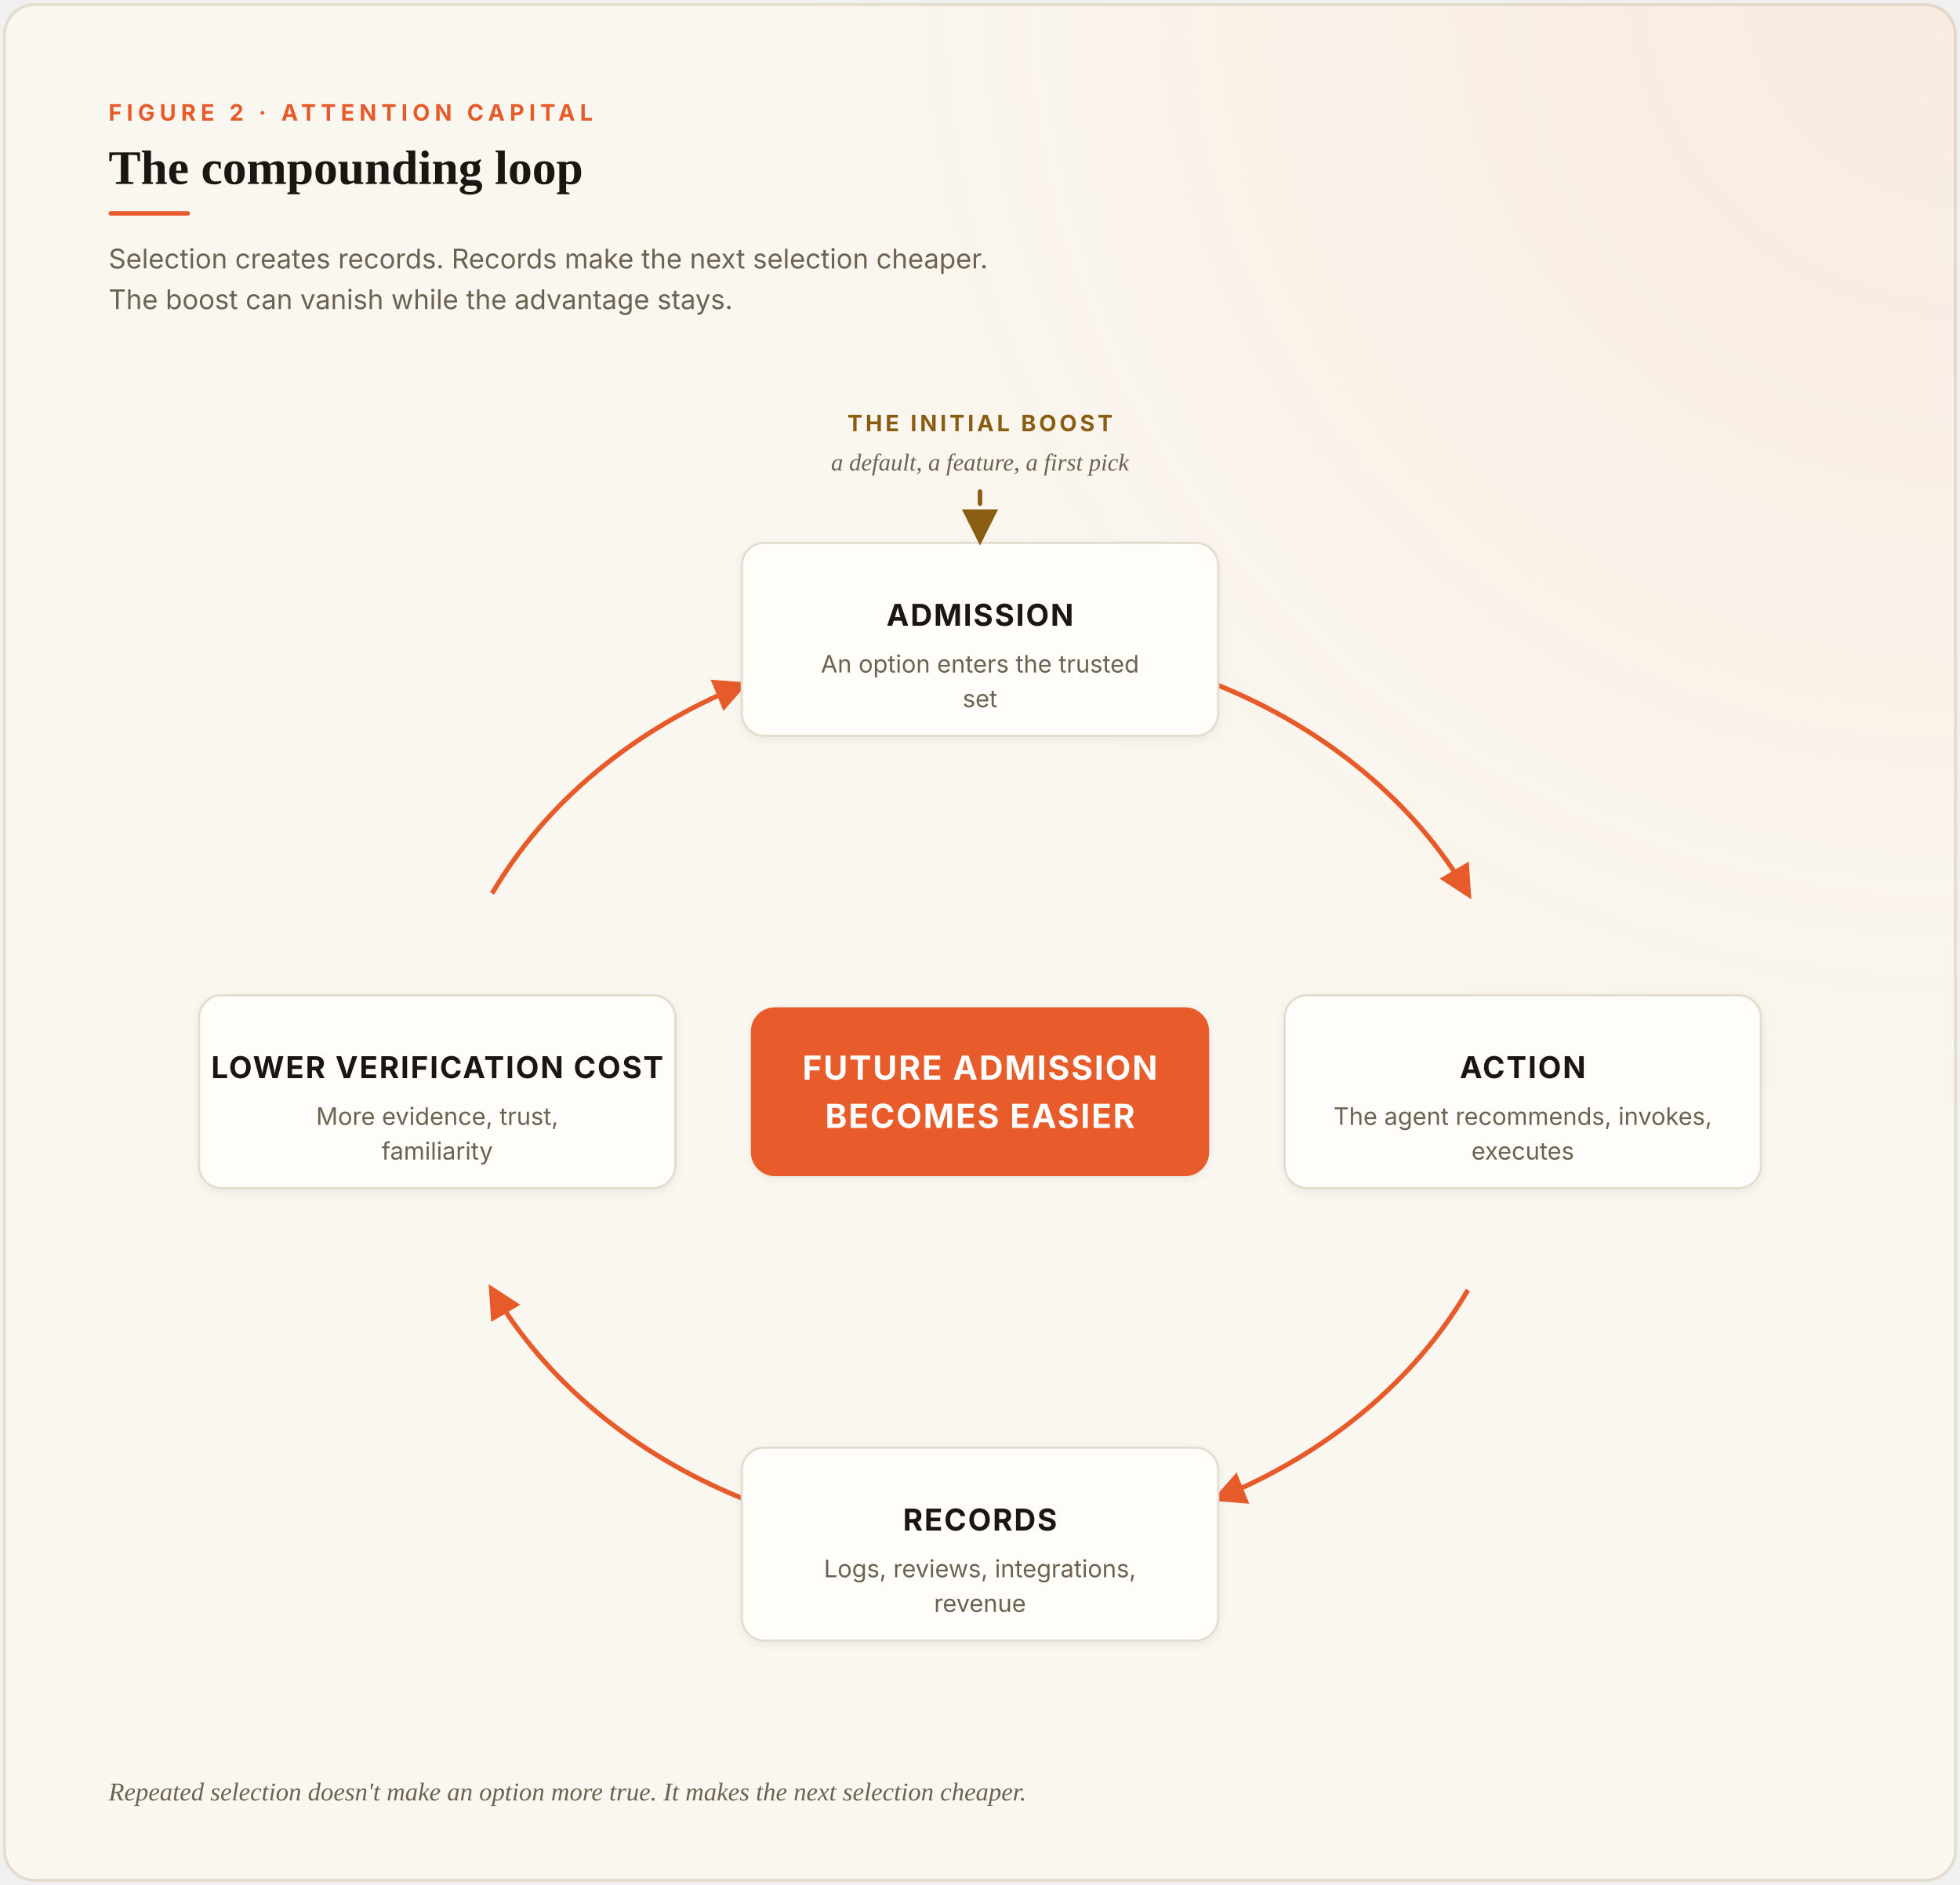
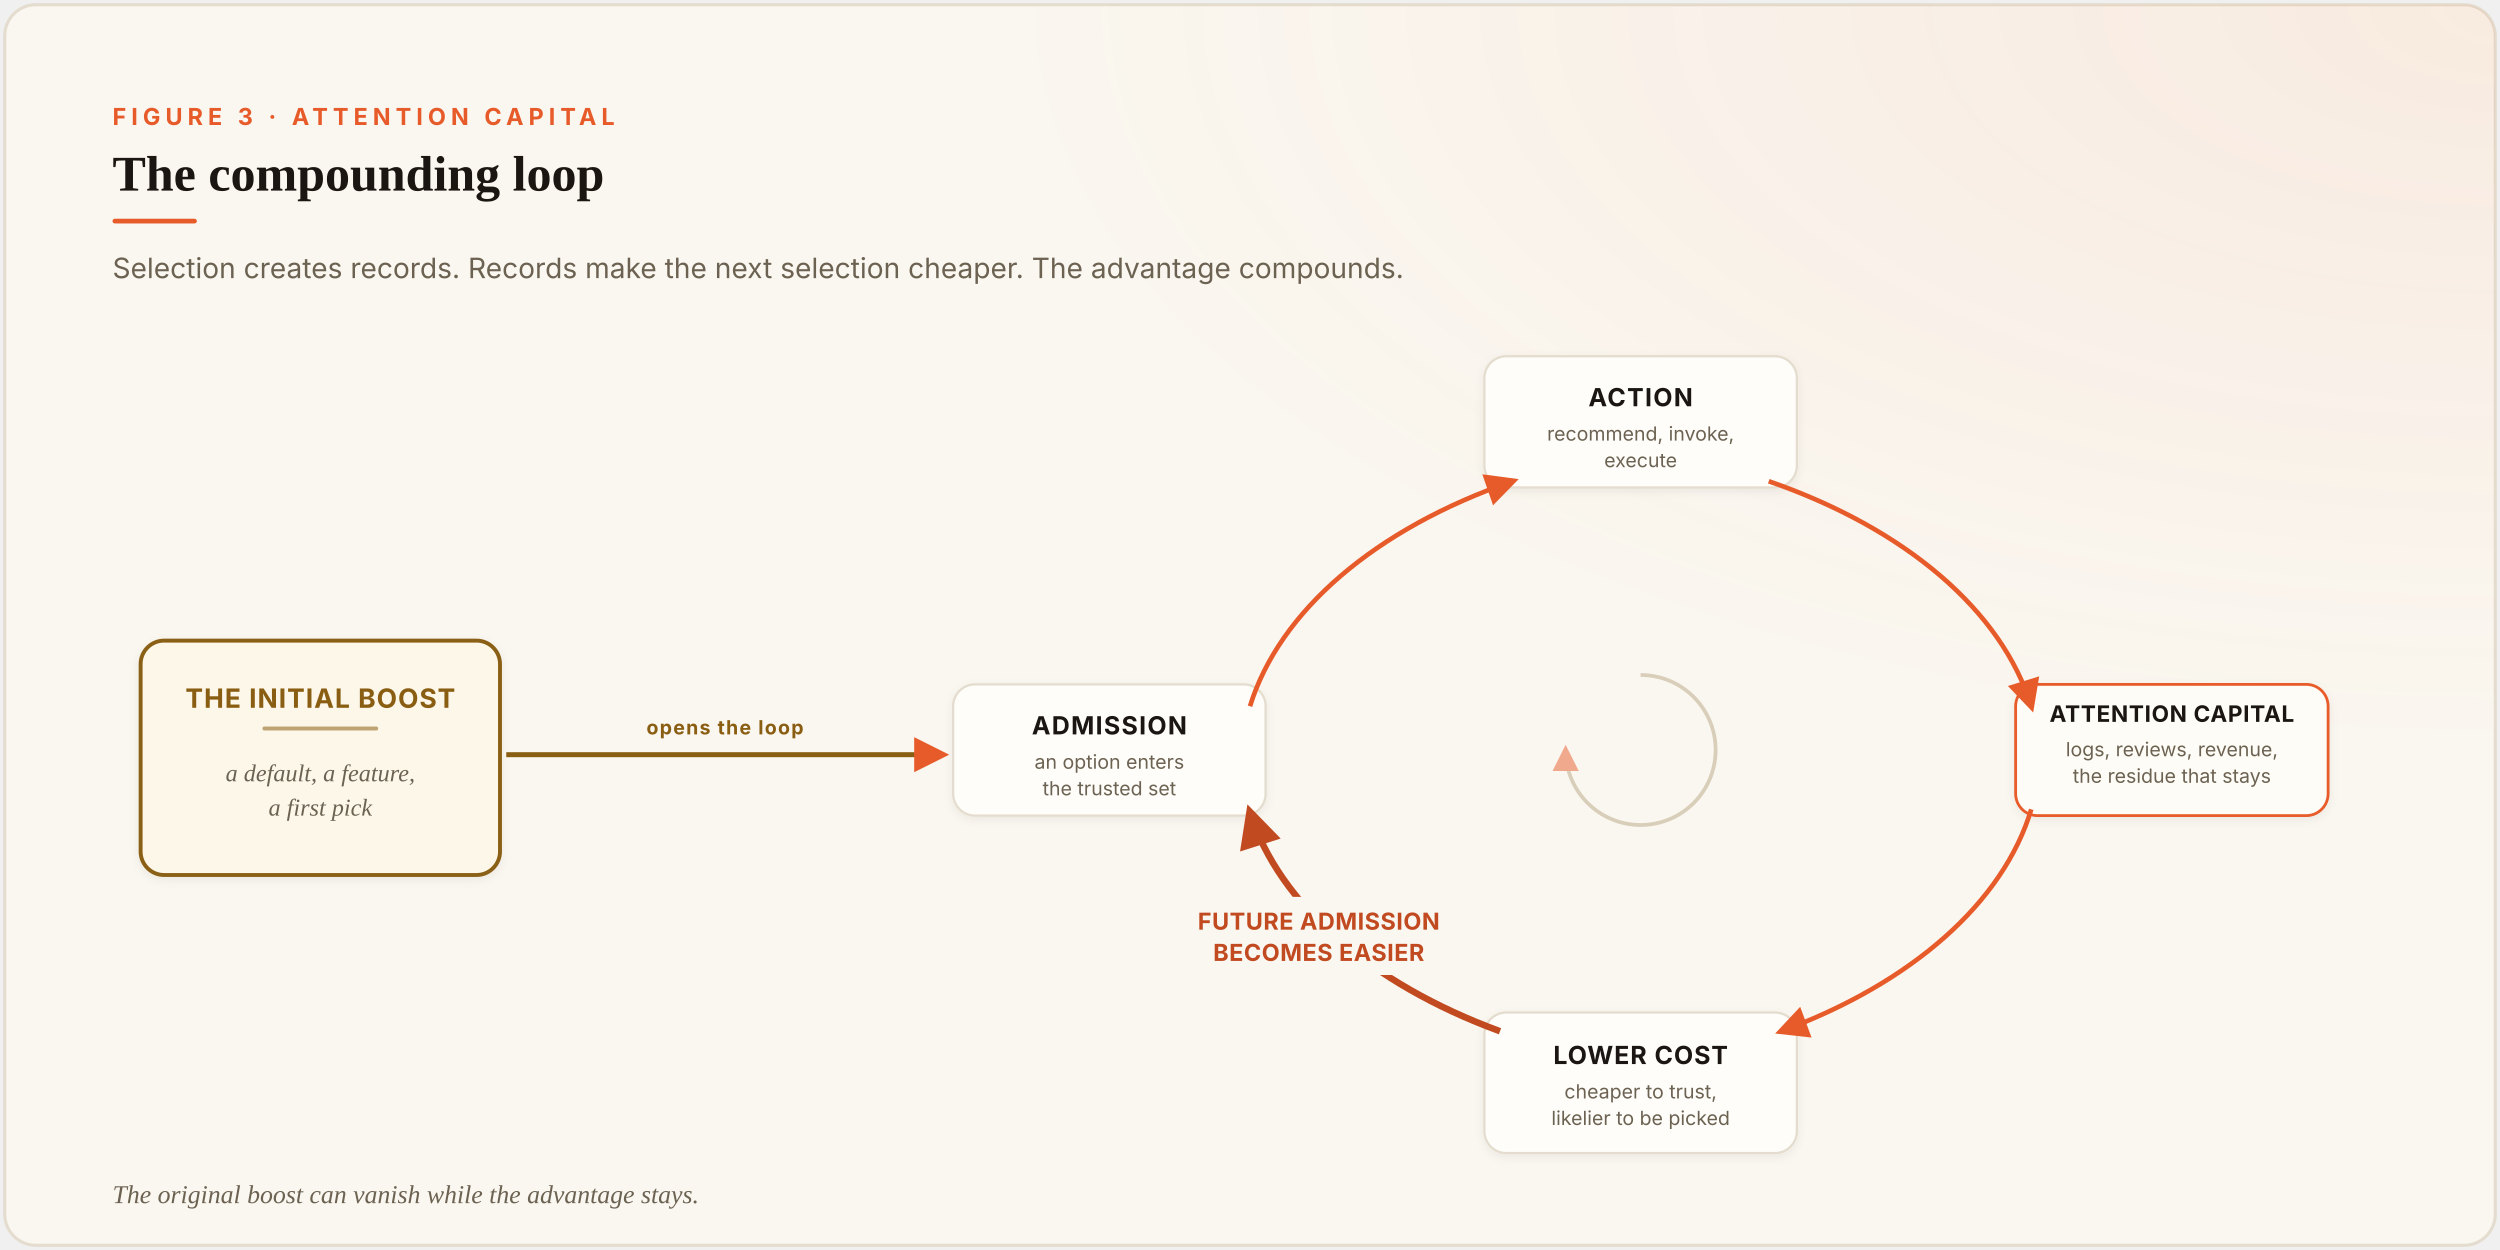
- <svg xmlns="http://www.w3.org/2000/svg" viewBox="0 0 1300 1250" font-family="'Inter', system-ui, -apple-system, 'Segoe UI', 'Liberation Sans', Arial, sans-serif">
+ <svg xmlns="http://www.w3.org/2000/svg" viewBox="0 0 1600 800" font-family="'Inter', system-ui, -apple-system, 'Segoe UI', 'Liberation Sans', Arial, sans-serif">
  <defs>
-     <radialGradient id="wash" cx="100%" cy="0%" r="60%">
+     <radialGradient id="swash" cx="100%" cy="0%" r="60%">
      <stop offset="0%" stop-color="#e75b2a" stop-opacity="0.08" />
      <stop offset="100%" stop-color="#e75b2a" stop-opacity="0" />
    </radialGradient>
-     <linearGradient id="funnel" x1="0%" y1="0%" x2="100%" y2="0%">
-       <stop offset="0%" stop-color="#e75b2a" stop-opacity="0.42" />
-       <stop offset="100%" stop-color="#8a5e12" stop-opacity="0.14" />
-     </linearGradient>
-     <marker id="arrow" viewBox="0 0 10 10" refX="8" refY="5" markerWidth="7" markerHeight="7" orient="auto-start-reverse">
+     <marker id="sarrow" viewBox="0 0 10 10" refX="8" refY="5" markerWidth="7" markerHeight="7" orient="auto-start-reverse">
      <path d="M0,0 L10,5 L0,10 z" fill="#e75b2a" />
    </marker>
-     <marker id="arrowg" viewBox="0 0 10 10" refX="8" refY="5" markerWidth="8" markerHeight="8" orient="auto-start-reverse">
-       <path d="M0,0 L10,5 L0,10 z" fill="#8a5e12" />
+     <marker id="sarrowb" viewBox="0 0 10 10" refX="8" refY="5" markerWidth="6.5" markerHeight="6.5" orient="auto-start-reverse">
+       <path d="M0,0 L10,5 L0,10 z" fill="#c14a20" />
    </marker>
-     <filter id="soft" x="-20%" y="-20%" width="140%" height="140%">
+     <filter id="ssoft" x="-20%" y="-20%" width="140%" height="140%">
      <feDropShadow dx="0" dy="2" stdDeviation="3" flood-color="#2a231c" flood-opacity="0.06" />
    </filter>
  </defs>
-   <rect x="3" y="3" width="1294" height="1244" rx="20" fill="#faf7f0" stroke="#e4ddcf" stroke-width="2" />
-   <rect x="3" y="3" width="1294" height="1244" rx="20" fill="url(#wash)" />
-   <text x="72" y="80" font-family="'Inter', system-ui, -apple-system, 'Segoe UI', 'Liberation Sans', Arial, sans-serif" font-size="15" fill="#e75b2a" font-weight="700" text-anchor="start" letter-spacing="3.2">FIGURE 2  ·  ATTENTION CAPITAL</text>
+   <rect x="3" y="3" width="1594" height="794" rx="20" fill="#faf7f0" stroke="#e4ddcf" stroke-width="2" />
+   <rect x="3" y="3" width="1594" height="794" rx="20" fill="url(#swash)" />
+   <text x="72" y="80" font-size="15" fill="#e75b2a" font-weight="700" text-anchor="start" letter-spacing="3.2">FIGURE 3  ·  ATTENTION CAPITAL</text>
  <text x="72" y="122" font-family="Georgia, 'Liberation Serif', 'Times New Roman', serif" font-size="32" fill="#1b1611" font-weight="700" text-anchor="start">The compounding loop</text>
  <rect x="72" y="140" width="54" height="3" rx="1.5" fill="#e75b2a" />
-   <text x="72" y="178" font-family="'Inter', system-ui, -apple-system, 'Segoe UI', 'Liberation Sans', Arial, sans-serif" font-size="18" fill="#6c6252" font-weight="400" text-anchor="start">Selection creates records. Records make the next selection cheaper.</text>
-   <text x="72" y="205" font-family="'Inter', system-ui, -apple-system, 'Segoe UI', 'Liberation Sans', Arial, sans-serif" font-size="18" fill="#6c6252" font-weight="400" text-anchor="start">The boost can vanish while the advantage stays.</text>
-   <path d="M807.8,454.4 A 360 300 0 0 1 973.6,592.5" fill="none" stroke="#e75b2a" stroke-width="3.2" marker-end="url(#arrow)" />
-   <path d="M973.6,855.5 A 360 300 0 0 1 807.8,993.6" fill="none" stroke="#e75b2a" stroke-width="3.2" marker-end="url(#arrow)" />
-   <path d="M492.2,993.6 A 360 300 0 0 1 326.4,855.5" fill="none" stroke="#e75b2a" stroke-width="3.2" marker-end="url(#arrow)" />
-   <path d="M326.4,592.5 A 360 300 0 0 1 492.2,454.4" fill="none" stroke="#e75b2a" stroke-width="3.2" marker-end="url(#arrow)" />
-   <rect x="498.0" y="668.0" width="304" height="112" rx="16" fill="#e75b2a" filter="url(#soft)" />
-   <text x="650" y="716" font-family="'Inter', system-ui, -apple-system, 'Segoe UI', 'Liberation Sans', Arial, sans-serif" font-size="22" fill="#fff" font-weight="700" text-anchor="middle" letter-spacing="1">FUTURE ADMISSION</text>
-   <text x="650" y="748" font-family="'Inter', system-ui, -apple-system, 'Segoe UI', 'Liberation Sans', Arial, sans-serif" font-size="22" fill="#fff" font-weight="700" text-anchor="middle" letter-spacing="1">BECOMES EASIER</text>
-   <rect x="492.0" y="360.0" width="316" height="128" rx="15" fill="#fefdf9" stroke="#e4ddcf" stroke-width="1.5" filter="url(#soft)" />
-   <text x="650.0" y="415.0" font-family="'Inter', system-ui, -apple-system, 'Segoe UI', 'Liberation Sans', Arial, sans-serif" font-size="20" fill="#1b1611" font-weight="700" text-anchor="middle" letter-spacing="1">ADMISSION</text>
-   <text x="650.0" y="446.0" font-family="'Inter', system-ui, -apple-system, 'Segoe UI', 'Liberation Sans', Arial, sans-serif" font-size="16" fill="#6c6252" font-weight="400" text-anchor="middle">An option enters the trusted</text>
-   <text x="650.0" y="469.0" font-family="'Inter', system-ui, -apple-system, 'Segoe UI', 'Liberation Sans', Arial, sans-serif" font-size="16" fill="#6c6252" font-weight="400" text-anchor="middle">set</text>
-   <rect x="852.0" y="660.0" width="316" height="128" rx="15" fill="#fefdf9" stroke="#e4ddcf" stroke-width="1.5" filter="url(#soft)" />
-   <text x="1010.0" y="715.0" font-family="'Inter', system-ui, -apple-system, 'Segoe UI', 'Liberation Sans', Arial, sans-serif" font-size="20" fill="#1b1611" font-weight="700" text-anchor="middle" letter-spacing="1">ACTION</text>
-   <text x="1010.0" y="746.0" font-family="'Inter', system-ui, -apple-system, 'Segoe UI', 'Liberation Sans', Arial, sans-serif" font-size="16" fill="#6c6252" font-weight="400" text-anchor="middle">The agent recommends, invokes,</text>
-   <text x="1010.0" y="769.0" font-family="'Inter', system-ui, -apple-system, 'Segoe UI', 'Liberation Sans', Arial, sans-serif" font-size="16" fill="#6c6252" font-weight="400" text-anchor="middle">executes</text>
-   <rect x="492.0" y="960.0" width="316" height="128" rx="15" fill="#fefdf9" stroke="#e4ddcf" stroke-width="1.5" filter="url(#soft)" />
-   <text x="650" y="1015.0" font-family="'Inter', system-ui, -apple-system, 'Segoe UI', 'Liberation Sans', Arial, sans-serif" font-size="20" fill="#1b1611" font-weight="700" text-anchor="middle" letter-spacing="1">RECORDS</text>
-   <text x="650" y="1046.0" font-family="'Inter', system-ui, -apple-system, 'Segoe UI', 'Liberation Sans', Arial, sans-serif" font-size="16" fill="#6c6252" font-weight="400" text-anchor="middle">Logs, reviews, integrations,</text>
-   <text x="650" y="1069.0" font-family="'Inter', system-ui, -apple-system, 'Segoe UI', 'Liberation Sans', Arial, sans-serif" font-size="16" fill="#6c6252" font-weight="400" text-anchor="middle">revenue</text>
-   <rect x="132.0" y="660.0" width="316" height="128" rx="15" fill="#fefdf9" stroke="#e4ddcf" stroke-width="1.5" filter="url(#soft)" />
-   <text x="290.0" y="715.0" font-family="'Inter', system-ui, -apple-system, 'Segoe UI', 'Liberation Sans', Arial, sans-serif" font-size="20" fill="#1b1611" font-weight="700" text-anchor="middle" letter-spacing="1">LOWER VERIFICATION COST</text>
-   <text x="290.0" y="746.0" font-family="'Inter', system-ui, -apple-system, 'Segoe UI', 'Liberation Sans', Arial, sans-serif" font-size="16" fill="#6c6252" font-weight="400" text-anchor="middle">More evidence, trust,</text>
-   <text x="290.0" y="769.0" font-family="'Inter', system-ui, -apple-system, 'Segoe UI', 'Liberation Sans', Arial, sans-serif" font-size="16" fill="#6c6252" font-weight="400" text-anchor="middle">familiarity</text>
-   <text x="650" y="286" font-family="'Inter', system-ui, -apple-system, 'Segoe UI', 'Liberation Sans', Arial, sans-serif" font-size="15" fill="#8a5e12" font-weight="700" text-anchor="middle" letter-spacing="2">THE INITIAL BOOST</text>
-   <text x="650" y="312" font-family="Georgia, 'Liberation Serif', 'Times New Roman', serif" font-size="16" fill="#6c6252" font-weight="400" text-anchor="middle" style="font-style:italic">a default, a feature, a first pick</text>
-   <path d="M650,326 L650,357" fill="none" stroke="#8a5e12" stroke-width="3" stroke-dasharray="8 6" stroke-linecap="round" marker-end="url(#arrowg)" />
-   <text x="72" y="1194" font-family="Georgia, 'Liberation Serif', 'Times New Roman', serif" font-size="17" fill="#6c6252" font-weight="400" text-anchor="start" style="font-style:italic">Repeated selection doesn't make an option more true.  It makes the next selection cheaper.</text>
+   <text x="72" y="178" font-size="18" fill="#6c6252" font-weight="400" text-anchor="start">Selection creates records.  Records make the next selection cheaper.  The advantage compounds.</text>
+   <rect x="90" y="410" width="230" height="150" rx="15" fill="#fdf7ea" stroke="#8a5e12" stroke-width="2.5" filter="url(#ssoft)" />
+   <text x="205" y="453" font-size="17" fill="#8a5e12" font-weight="700" text-anchor="middle" letter-spacing="0.6">THE INITIAL BOOST</text>
+   <rect x="168" y="465" width="74" height="2.5" rx="1" fill="#8a5e12" opacity="0.55" />
+   <text x="205" y="500" font-family="Georgia, 'Liberation Serif', 'Times New Roman', serif" font-size="15.5" fill="#6c6252" font-weight="400" text-anchor="middle" style="font-style:italic">a default, a feature,</text>
+   <text x="205" y="522" font-family="Georgia, 'Liberation Serif', 'Times New Roman', serif" font-size="15.5" fill="#6c6252" font-weight="400" text-anchor="middle" style="font-style:italic">a first pick</text>
+   <path d="M324,483 L603,483" fill="none" stroke="#8a5e12" stroke-width="3.2" marker-end="url(#sarrow)" />
+   <text x="464" y="470" font-size="12.5" fill="#8a5e12" font-weight="700" text-anchor="middle" letter-spacing="0.8">opens the loop</text>
+   <rect x="610" y="438" width="200" height="84" rx="14" fill="#fefdf9" stroke="#e4ddcf" stroke-width="1.5" filter="url(#ssoft)" />
+   <text x="710" y="470" font-size="16" fill="#1b1611" font-weight="700" text-anchor="middle" letter-spacing="0.8">ADMISSION</text>
+   <text x="710" y="492" font-size="12.5" fill="#6c6252" font-weight="400" text-anchor="middle">an option enters</text>
+   <text x="710" y="509" font-size="12.5" fill="#6c6252" font-weight="400" text-anchor="middle">the trusted set</text>
+   <rect x="950" y="228" width="200" height="84" rx="14" fill="#fefdf9" stroke="#e4ddcf" stroke-width="1.5" filter="url(#ssoft)" />
+   <text x="1050" y="260" font-size="16" fill="#1b1611" font-weight="700" text-anchor="middle" letter-spacing="0.8">ACTION</text>
+   <text x="1050" y="282" font-size="12.5" fill="#6c6252" font-weight="400" text-anchor="middle">recommend, invoke,</text>
+   <text x="1050" y="299" font-size="12.5" fill="#6c6252" font-weight="400" text-anchor="middle">execute</text>
+   <rect x="1290" y="438" width="200" height="84" rx="14" fill="#fefcf6" stroke="#e75b2a" stroke-width="1.8" filter="url(#ssoft)" />
+   <text x="1390" y="462" font-size="14.5" fill="#1b1611" font-weight="700" text-anchor="middle" letter-spacing="0.4">ATTENTION CAPITAL</text>
+   <text x="1390" y="484" font-size="12.5" fill="#6c6252" font-weight="400" text-anchor="middle">logs, reviews, revenue,</text>
+   <text x="1390" y="501" font-size="12.5" fill="#6c6252" font-weight="400" text-anchor="middle">the residue that stays</text>
+   <rect x="950" y="648" width="200" height="90" rx="14" fill="#fefdf9" stroke="#e4ddcf" stroke-width="1.5" filter="url(#ssoft)" />
+   <text x="1050" y="681" font-size="16" fill="#1b1611" font-weight="700" text-anchor="middle" letter-spacing="0.6">LOWER COST</text>
+   <text x="1050" y="703" font-size="12.5" fill="#6c6252" font-weight="400" text-anchor="middle">cheaper to trust,</text>
+   <text x="1050" y="720" font-size="12.5" fill="#6c6252" font-weight="400" text-anchor="middle">likelier to be picked</text>
+   <path d="M800,452 A 340 210 0 0 1 968,308" fill="none" stroke="#e75b2a" stroke-width="3" marker-end="url(#sarrow)" />
+   <path d="M1132,308 A 340 210 0 0 1 1300,452" fill="none" stroke="#e75b2a" stroke-width="3" marker-end="url(#sarrow)" />
+   <path d="M1300,518 A 340 210 0 0 1 1140,660" fill="none" stroke="#e75b2a" stroke-width="3" marker-end="url(#sarrow)" />
+   <path d="M960,660 A 340 210 0 0 1 800,520" fill="none" stroke="#c14a20" stroke-width="4.2" marker-end="url(#sarrowb)" />
+   <rect x="694" y="574" width="300" height="50" rx="8" fill="#faf7f0" />
+   <text x="844" y="595" font-size="15" fill="#c14a20" font-weight="700" text-anchor="middle" letter-spacing="0.3">FUTURE ADMISSION</text>
+   <text x="844" y="615" font-size="15" fill="#c14a20" font-weight="700" text-anchor="middle" letter-spacing="0.3">BECOMES EASIER</text>
+   <path d="M1050,432 A 48 48 0 1 1 1002,480" fill="none" stroke="#b8a582" stroke-width="2.4" opacity="0.5" marker-end="url(#sarrow)" />
+   <text x="72" y="770" font-family="Georgia, 'Liberation Serif', 'Times New Roman', serif" font-size="16.5" fill="#6c6252" font-weight="400" text-anchor="start" style="font-style:italic">The original boost can vanish while the advantage stays.</text>
</svg>
